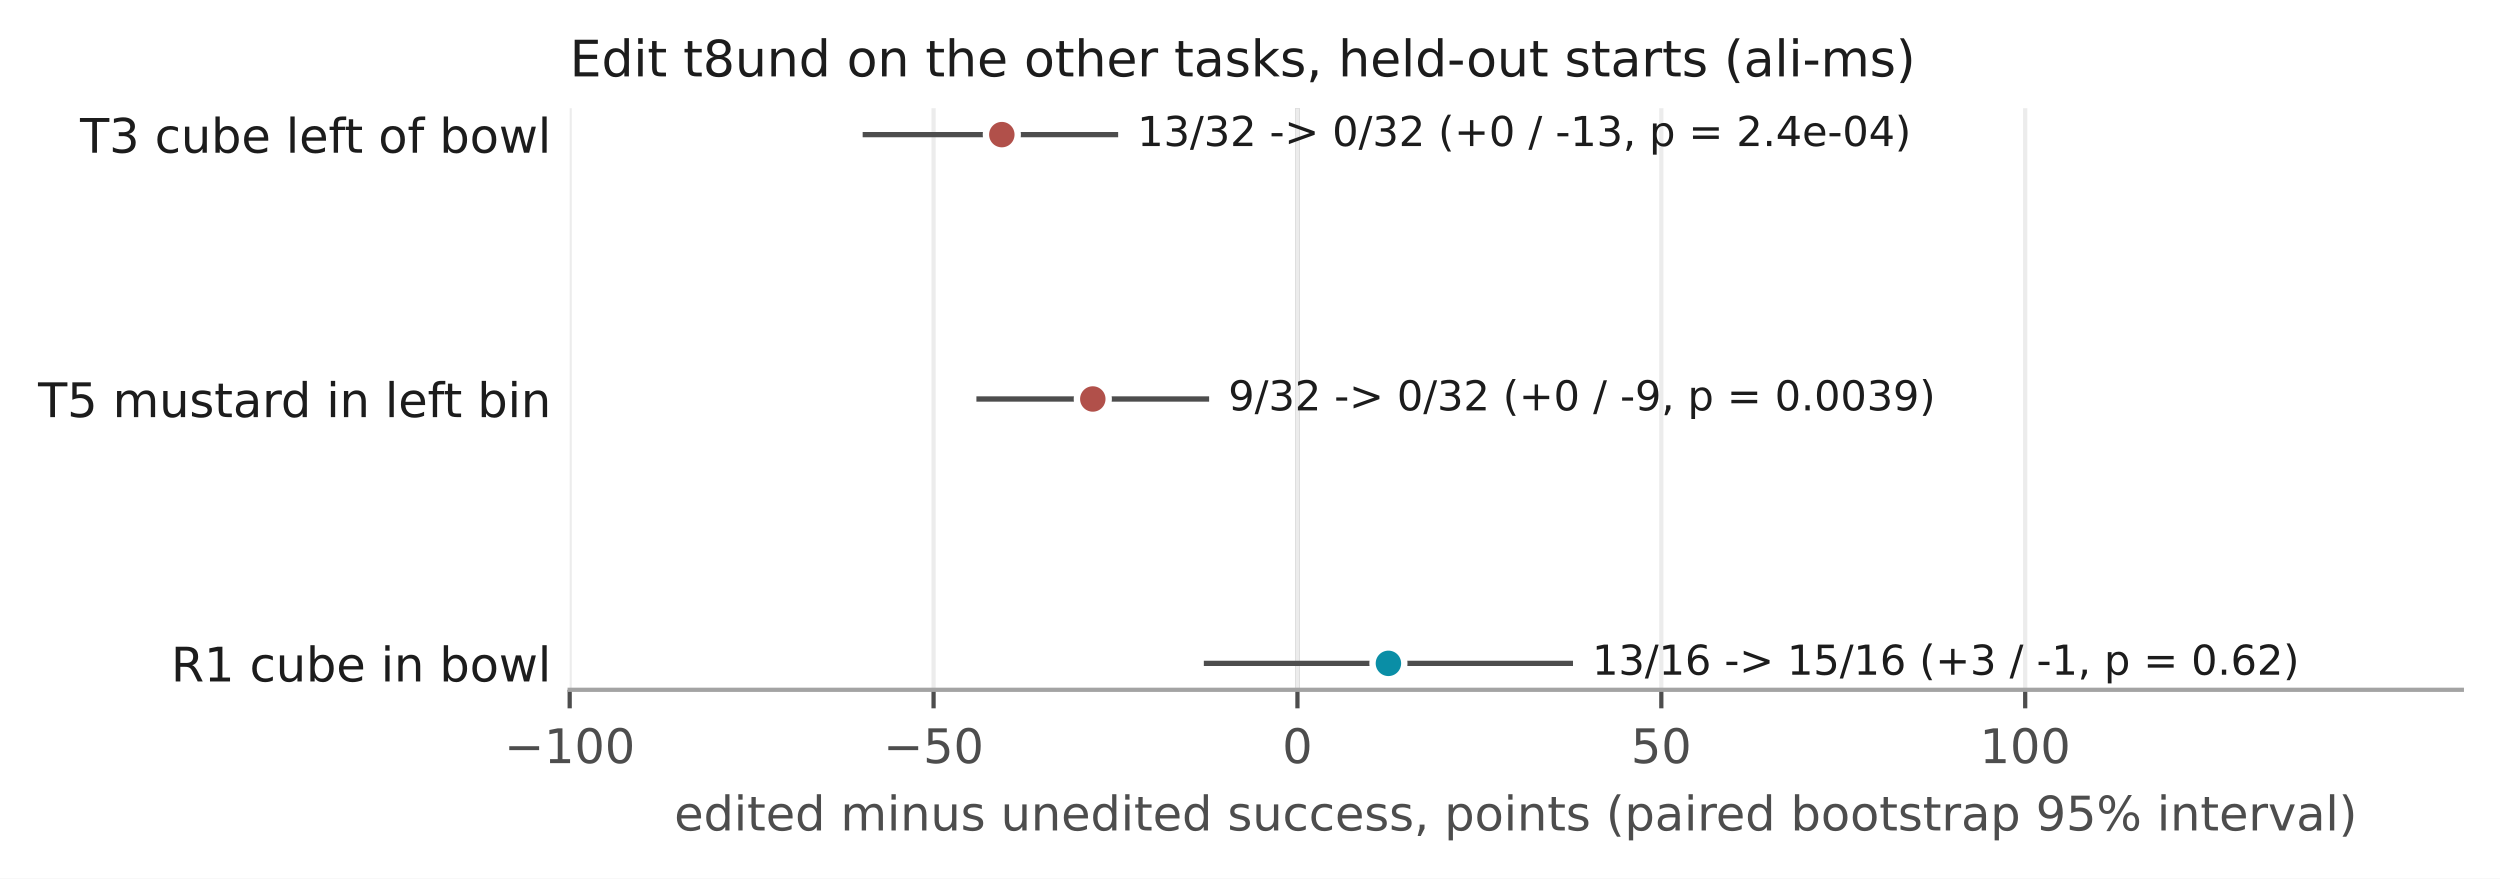
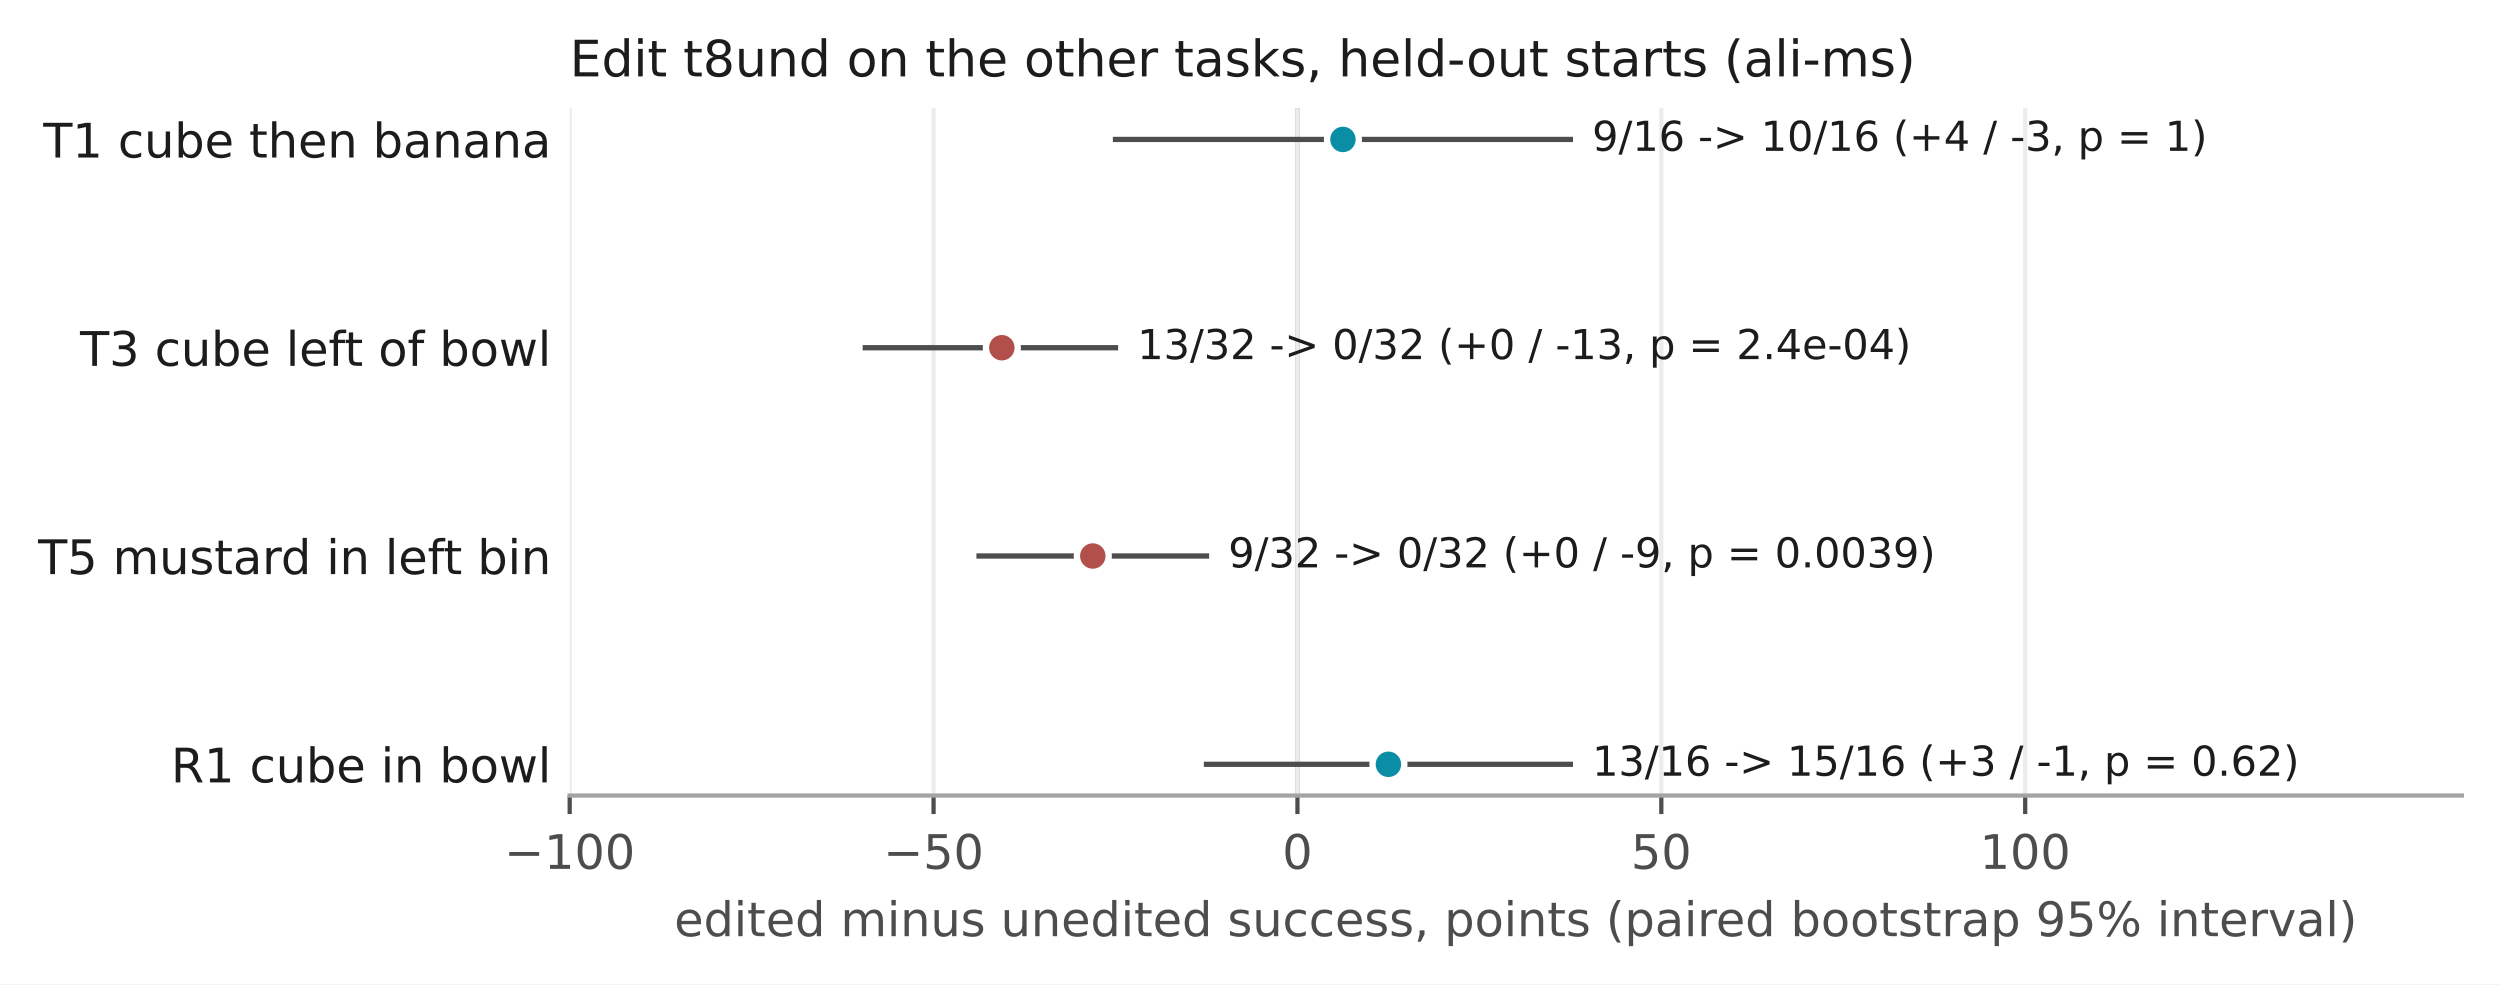
- <svg xmlns="http://www.w3.org/2000/svg" xmlns:xlink="http://www.w3.org/1999/xlink" width="471.842pt" height="165.81pt" viewBox="0 0 471.842 165.81" version="1.1">
+ <svg xmlns="http://www.w3.org/2000/svg" xmlns:xlink="http://www.w3.org/1999/xlink" width="471.842pt" height="185.769pt" viewBox="0 0 471.842 185.769" version="1.1">
  <defs>
    <style type="text/css">*{stroke-linejoin: round; stroke-linecap: butt}</style>
  </defs>
  <g id="figure_1">
    <g id="patch_1">
-       <path d="M -0 165.81  L 471.842 165.81  L 471.842 0  L -0 0  z " style="fill: #ffffff" />
+       <path d="M -0 185.769  L 471.842 185.769  L 471.842 0  L -0 0  z " style="fill: #ffffff" />
    </g>
    <g id="axes_1">
      <g id="patch_2">
-         <path d="M 107.522 130.19  L 464.642 130.19  L 464.642 20.419  L 107.522 20.419  z " style="fill: #ffffff" />
+         <path d="M 107.522 150.148  L 464.642 150.148  L 464.642 20.419  L 107.522 20.419  z " style="fill: #ffffff" />
      </g>
      <g id="line2d_1">
-         <path d="M 244.876 130.19  L 244.876 20.419  " clip-path="url(#pa3491ba746)" style="fill: none; stroke: #a3a3a3; stroke-width: 0.8; stroke-linecap: square" />
+         <path d="M 244.876 150.148  L 244.876 20.419  " clip-path="url(#pe1426742e1)" style="fill: none; stroke: #a3a3a3; stroke-width: 0.8; stroke-linecap: square" />
      </g>
      <g id="matplotlib.axis_1">
        <g id="xtick_1">
          <g id="line2d_2">
-             <path d="M 107.522 130.19  L 107.522 20.419  " clip-path="url(#pa3491ba746)" style="fill: none; stroke: #ececec; stroke-width: 0.8; stroke-linecap: square" />
+             <path d="M 107.522 150.148  L 107.522 20.419  " clip-path="url(#pe1426742e1)" style="fill: none; stroke: #ececec; stroke-width: 0.8; stroke-linecap: square" />
          </g>
          <g id="line2d_3">
            <defs>
-               <path id="ma4862c1945" d="M 0 0  L 0 3.5  " style="stroke: #4d4d4d; stroke-width: 0.8" />
+               <path id="m01771856ff" d="M 0 0  L 0 3.5  " style="stroke: #4d4d4d; stroke-width: 0.8" />
            </defs>
            <g>
-               <use xlink:href="#ma4862c1945" x="107.522" y="130.19" style="fill: #4d4d4d; stroke: #4d4d4d; stroke-width: 0.8" />
+               <use xlink:href="#m01771856ff" x="107.522" y="150.148" style="fill: #4d4d4d; stroke: #4d4d4d; stroke-width: 0.8" />
            </g>
          </g>
          <g id="text_1">
-             <text style="font-size: 9px; font-family: 'DejaVu Sans'; text-anchor: middle; fill: #4d4d4d" x="107.522" y="144.028" transform="rotate(-0 107.5217 144.0283)">−100</text>
+             <text style="font-size: 9px; font-family: 'DejaVu Sans'; text-anchor: middle; fill: #4d4d4d" x="107.522" y="163.987" transform="rotate(-0 107.5217 163.9867)">−100</text>
          </g>
        </g>
        <g id="xtick_2">
          <g id="line2d_4">
-             <path d="M 176.199 130.19  L 176.199 20.419  " clip-path="url(#pa3491ba746)" style="fill: none; stroke: #ececec; stroke-width: 0.8; stroke-linecap: square" />
+             <path d="M 176.199 150.148  L 176.199 20.419  " clip-path="url(#pe1426742e1)" style="fill: none; stroke: #ececec; stroke-width: 0.8; stroke-linecap: square" />
          </g>
          <g id="line2d_5">
            <g>
-               <use xlink:href="#ma4862c1945" x="176.199" y="130.19" style="fill: #4d4d4d; stroke: #4d4d4d; stroke-width: 0.8" />
+               <use xlink:href="#m01771856ff" x="176.199" y="150.148" style="fill: #4d4d4d; stroke: #4d4d4d; stroke-width: 0.8" />
            </g>
          </g>
          <g id="text_2">
-             <text style="font-size: 9px; font-family: 'DejaVu Sans'; text-anchor: middle; fill: #4d4d4d" x="176.199" y="144.028" transform="rotate(-0 176.1986 144.0283)">−50</text>
+             <text style="font-size: 9px; font-family: 'DejaVu Sans'; text-anchor: middle; fill: #4d4d4d" x="176.199" y="163.987" transform="rotate(-0 176.1986 163.9867)">−50</text>
          </g>
        </g>
        <g id="xtick_3">
          <g id="line2d_6">
-             <path d="M 244.876 130.19  L 244.876 20.419  " clip-path="url(#pa3491ba746)" style="fill: none; stroke: #ececec; stroke-width: 0.8; stroke-linecap: square" />
+             <path d="M 244.876 150.148  L 244.876 20.419  " clip-path="url(#pe1426742e1)" style="fill: none; stroke: #ececec; stroke-width: 0.8; stroke-linecap: square" />
          </g>
          <g id="line2d_7">
            <g>
-               <use xlink:href="#ma4862c1945" x="244.876" y="130.19" style="fill: #4d4d4d; stroke: #4d4d4d; stroke-width: 0.8" />
+               <use xlink:href="#m01771856ff" x="244.876" y="150.148" style="fill: #4d4d4d; stroke: #4d4d4d; stroke-width: 0.8" />
            </g>
          </g>
          <g id="text_3">
-             <text style="font-size: 9px; font-family: 'DejaVu Sans'; text-anchor: middle; fill: #4d4d4d" x="244.876" y="144.028" transform="rotate(-0 244.8756 144.0283)">0</text>
+             <text style="font-size: 9px; font-family: 'DejaVu Sans'; text-anchor: middle; fill: #4d4d4d" x="244.876" y="163.987" transform="rotate(-0 244.8756 163.9867)">0</text>
          </g>
        </g>
        <g id="xtick_4">
          <g id="line2d_8">
-             <path d="M 313.552 130.19  L 313.552 20.419  " clip-path="url(#pa3491ba746)" style="fill: none; stroke: #ececec; stroke-width: 0.8; stroke-linecap: square" />
+             <path d="M 313.552 150.148  L 313.552 20.419  " clip-path="url(#pe1426742e1)" style="fill: none; stroke: #ececec; stroke-width: 0.8; stroke-linecap: square" />
          </g>
          <g id="line2d_9">
            <g>
-               <use xlink:href="#ma4862c1945" x="313.552" y="130.19" style="fill: #4d4d4d; stroke: #4d4d4d; stroke-width: 0.8" />
+               <use xlink:href="#m01771856ff" x="313.552" y="150.148" style="fill: #4d4d4d; stroke: #4d4d4d; stroke-width: 0.8" />
            </g>
          </g>
          <g id="text_4">
-             <text style="font-size: 9px; font-family: 'DejaVu Sans'; text-anchor: middle; fill: #4d4d4d" x="313.552" y="144.028" transform="rotate(-0 313.5525 144.0283)">50</text>
+             <text style="font-size: 9px; font-family: 'DejaVu Sans'; text-anchor: middle; fill: #4d4d4d" x="313.552" y="163.987" transform="rotate(-0 313.5525 163.9867)">50</text>
          </g>
        </g>
        <g id="xtick_5">
          <g id="line2d_10">
-             <path d="M 382.229 130.19  L 382.229 20.419  " clip-path="url(#pa3491ba746)" style="fill: none; stroke: #ececec; stroke-width: 0.8; stroke-linecap: square" />
+             <path d="M 382.229 150.148  L 382.229 20.419  " clip-path="url(#pe1426742e1)" style="fill: none; stroke: #ececec; stroke-width: 0.8; stroke-linecap: square" />
          </g>
          <g id="line2d_11">
            <g>
-               <use xlink:href="#ma4862c1945" x="382.229" y="130.19" style="fill: #4d4d4d; stroke: #4d4d4d; stroke-width: 0.8" />
+               <use xlink:href="#m01771856ff" x="382.229" y="150.148" style="fill: #4d4d4d; stroke: #4d4d4d; stroke-width: 0.8" />
            </g>
          </g>
          <g id="text_5">
-             <text style="font-size: 9px; font-family: 'DejaVu Sans'; text-anchor: middle; fill: #4d4d4d" x="382.229" y="144.028" transform="rotate(-0 382.2294 144.0283)">100</text>
+             <text style="font-size: 9px; font-family: 'DejaVu Sans'; text-anchor: middle; fill: #4d4d4d" x="382.229" y="163.987" transform="rotate(-0 382.2294 163.9867)">100</text>
          </g>
        </g>
        <g id="text_6">
-           <text style="font-size: 9px; font-family: 'DejaVu Sans'; text-anchor: middle; fill: #4d4d4d" x="286.082" y="156.739" transform="rotate(-0 286.0817 156.7386)">edited minus unedited success, points (paired bootstrap 95% interval)</text>
+           <text style="font-size: 9px; font-family: 'DejaVu Sans'; text-anchor: middle; fill: #4d4d4d" x="286.082" y="176.697" transform="rotate(-0 286.0817 176.697)">edited minus unedited success, points (paired bootstrap 95% interval)</text>
        </g>
      </g>
      <g id="matplotlib.axis_2">
        <g id="ytick_1">
          <g id="line2d_12" />
          <g id="text_7">
-             <text style="font-size: 9px; font-family: 'DejaVu Sans'; text-anchor: end; fill: #1c1c1c" x="104.022" y="128.619" transform="rotate(-0 104.0217 128.6194)">R1 cube in bowl</text>
+             <text style="font-size: 9px; font-family: 'DejaVu Sans'; text-anchor: end; fill: #1c1c1c" x="104.022" y="147.671" transform="rotate(-0 104.0217 147.6706)">R1 cube in bowl</text>
          </g>
        </g>
        <g id="ytick_2">
          <g id="line2d_13" />
          <g id="text_8">
-             <text style="font-size: 9px; font-family: 'DejaVu Sans'; text-anchor: end; fill: #1c1c1c" x="104.022" y="78.723" transform="rotate(-0 104.0217 78.72341)">T5 mustard in left bin</text>
+             <text style="font-size: 9px; font-family: 'DejaVu Sans'; text-anchor: end; fill: #1c1c1c" x="104.022" y="108.359" transform="rotate(-0 104.0217 108.3586)">T5 mustard in left bin</text>
          </g>
        </g>
        <g id="ytick_3">
          <g id="line2d_14" />
          <g id="text_9">
-             <text style="font-size: 9px; font-family: 'DejaVu Sans'; text-anchor: end; fill: #1c1c1c" x="104.022" y="28.827" transform="rotate(-0 104.0217 28.82741)">T3 cube left of bowl</text>
+             <text style="font-size: 9px; font-family: 'DejaVu Sans'; text-anchor: end; fill: #1c1c1c" x="104.022" y="69.047" transform="rotate(-0 104.0217 69.04661)">T3 cube left of bowl</text>
+           </g>
+         </g>
+         <g id="ytick_4">
+           <g id="line2d_15" />
+           <g id="text_10">
+             <text style="font-size: 9px; font-family: 'DejaVu Sans'; text-anchor: end; fill: #1c1c1c" x="104.022" y="29.735" transform="rotate(-0 104.0217 29.73461)">T1 cube then banana</text>
          </g>
        </g>
      </g>
-       <g id="line2d_15">
-         <path d="M 163.315 25.408  L 210.537 25.408  " clip-path="url(#pa3491ba746)" style="fill: none; stroke: #4d4d4d; stroke-linecap: square" />
-       </g>
      <g id="line2d_16">
-         <path d="M 184.783 75.304  L 227.706 75.304  " clip-path="url(#pa3491ba746)" style="fill: none; stroke: #4d4d4d; stroke-linecap: square" />
+         <path d="M 210.537 26.315  L 296.383 26.315  " clip-path="url(#pe1426742e1)" style="fill: none; stroke: #4d4d4d; stroke-linecap: square" />
      </g>
      <g id="line2d_17">
-         <path d="M 227.706 125.2  L 296.383 125.2  " clip-path="url(#pa3491ba746)" style="fill: none; stroke: #4d4d4d; stroke-linecap: square" />
+         <path d="M 163.315 65.627  L 210.537 65.627  " clip-path="url(#pe1426742e1)" style="fill: none; stroke: #4d4d4d; stroke-linecap: square" />
+       </g>
+       <g id="line2d_18">
+         <path d="M 184.783 104.939  L 227.706 104.939  " clip-path="url(#pe1426742e1)" style="fill: none; stroke: #4d4d4d; stroke-linecap: square" />
+       </g>
+       <g id="line2d_19">
+         <path d="M 227.706 144.251  L 296.383 144.251  " clip-path="url(#pe1426742e1)" style="fill: none; stroke: #4d4d4d; stroke-linecap: square" />
      </g>
      <g id="patch_3">
-         <path d="M 107.522 130.19  L 464.642 130.19  " style="fill: none; stroke: #a3a3a3; stroke-width: 0.8; stroke-linejoin: miter; stroke-linecap: square" />
+         <path d="M 107.522 150.148  L 464.642 150.148  " style="fill: none; stroke: #a3a3a3; stroke-width: 0.8; stroke-linejoin: miter; stroke-linecap: square" />
      </g>
-       <g id="line2d_18">
+       <g id="line2d_20">
        <defs>
-           <path id="m01f7bc1703" d="M 0 3  C 0.796 3 1.559 2.684 2.121 2.121  C 2.684 1.559 3 0.796 3 0  C 3 -0.796 2.684 -1.559 2.121 -2.121  C 1.559 -2.684 0.796 -3 0 -3  C -0.796 -3 -1.559 -2.684 -2.121 -2.121  C -2.684 -1.559 -3 -0.796 -3 0  C -3 0.796 -2.684 1.559 -2.121 2.121  C -1.559 2.684 -0.796 3 0 3  z " style="stroke: #ffffff; stroke-width: 1.2" />
+           <path id="md0b3146ce5" d="M 0 3  C 0.796 3 1.559 2.684 2.121 2.121  C 2.684 1.559 3 0.796 3 0  C 3 -0.796 2.684 -1.559 2.121 -2.121  C 1.559 -2.684 0.796 -3 0 -3  C -0.796 -3 -1.559 -2.684 -2.121 -2.121  C -2.684 -1.559 -3 -0.796 -3 0  C -3 0.796 -2.684 1.559 -2.121 2.121  C -1.559 2.684 -0.796 3 0 3  z " style="stroke: #ffffff; stroke-width: 1.2" />
        </defs>
-         <g clip-path="url(#pa3491ba746)">
-           <use xlink:href="#m01f7bc1703" x="189.082" y="25.408" style="fill: #b1504a; stroke: #ffffff; stroke-width: 1.2" />
-         </g>
-       </g>
-       <g id="text_10">
-         <text style="font-size: 7.8px; font-family: 'DejaVu Sans'; text-anchor: start; fill: #1c1c1c" x="214.658" y="27.56" transform="rotate(-0 214.6577 27.56043)">13/32 -&gt; 0/32  (+0 / -13, p = 2.4e-04)</text>
-       </g>
-       <g id="line2d_19">
-         <g clip-path="url(#pa3491ba746)">
-           <use xlink:href="#m01f7bc1703" x="206.252" y="75.304" style="fill: #b1504a; stroke: #ffffff; stroke-width: 1.2" />
+         <g clip-path="url(#pe1426742e1)">
+           <use xlink:href="#md0b3146ce5" x="253.46" y="26.315" style="fill: #0a8ea6; stroke: #ffffff; stroke-width: 1.2" />
        </g>
      </g>
      <g id="text_11">
-         <text style="font-size: 7.8px; font-family: 'DejaVu Sans'; text-anchor: start; fill: #1c1c1c" x="231.827" y="77.456" transform="rotate(-0 231.827 77.45643)">9/32 -&gt; 0/32  (+0 / -9, p = 0.0039)</text>
+         <text style="font-size: 7.8px; font-family: 'DejaVu Sans'; text-anchor: start; fill: #1c1c1c" x="300.504" y="28.468" transform="rotate(-0 300.5039 28.46763)">9/16 -&gt; 10/16  (+4 / -3, p = 1)</text>
      </g>
-       <g id="line2d_20">
+       <g id="line2d_21">
        <defs>
-           <path id="m8495eb6533" d="M 0 3  C 0.796 3 1.559 2.684 2.121 2.121  C 2.684 1.559 3 0.796 3 0  C 3 -0.796 2.684 -1.559 2.121 -2.121  C 1.559 -2.684 0.796 -3 0 -3  C -0.796 -3 -1.559 -2.684 -2.121 -2.121  C -2.684 -1.559 -3 -0.796 -3 0  C -3 0.796 -2.684 1.559 -2.121 2.121  C -1.559 2.684 -0.796 3 0 3  z " style="stroke: #ffffff; stroke-width: 1.2" />
+           <path id="m754f2c82ab" d="M 0 3  C 0.796 3 1.559 2.684 2.121 2.121  C 2.684 1.559 3 0.796 3 0  C 3 -0.796 2.684 -1.559 2.121 -2.121  C 1.559 -2.684 0.796 -3 0 -3  C -0.796 -3 -1.559 -2.684 -2.121 -2.121  C -2.684 -1.559 -3 -0.796 -3 0  C -3 0.796 -2.684 1.559 -2.121 2.121  C -1.559 2.684 -0.796 3 0 3  z " style="stroke: #ffffff; stroke-width: 1.2" />
        </defs>
-         <g clip-path="url(#pa3491ba746)">
-           <use xlink:href="#m8495eb6533" x="262.045" y="125.2" style="fill: #0a8ea6; stroke: #ffffff; stroke-width: 1.2" />
+         <g clip-path="url(#pe1426742e1)">
+           <use xlink:href="#m754f2c82ab" x="189.082" y="65.627" style="fill: #b1504a; stroke: #ffffff; stroke-width: 1.2" />
        </g>
      </g>
      <g id="text_12">
-         <text style="font-size: 7.8px; font-family: 'DejaVu Sans'; text-anchor: start; fill: #1c1c1c" x="300.504" y="127.352" transform="rotate(-0 300.5039 127.3524)">13/16 -&gt; 15/16  (+3 / -1, p = 0.62)</text>
+         <text style="font-size: 7.8px; font-family: 'DejaVu Sans'; text-anchor: start; fill: #1c1c1c" x="214.658" y="67.78" transform="rotate(-0 214.6577 67.77963)">13/32 -&gt; 0/32  (+0 / -13, p = 2.4e-04)</text>
+       </g>
+       <g id="line2d_22">
+         <g clip-path="url(#pe1426742e1)">
+           <use xlink:href="#m754f2c82ab" x="206.252" y="104.939" style="fill: #b1504a; stroke: #ffffff; stroke-width: 1.2" />
+         </g>
      </g>
      <g id="text_13">
+         <text style="font-size: 7.8px; font-family: 'DejaVu Sans'; text-anchor: start; fill: #1c1c1c" x="231.827" y="107.092" transform="rotate(-0 231.827 107.0916)">9/32 -&gt; 0/32  (+0 / -9, p = 0.0039)</text>
+       </g>
+       <g id="line2d_23">
+         <g clip-path="url(#pe1426742e1)">
+           <use xlink:href="#md0b3146ce5" x="262.045" y="144.251" style="fill: #0a8ea6; stroke: #ffffff; stroke-width: 1.2" />
+         </g>
+       </g>
+       <g id="text_14">
+         <text style="font-size: 7.8px; font-family: 'DejaVu Sans'; text-anchor: start; fill: #1c1c1c" x="300.504" y="146.404" transform="rotate(-0 300.5039 146.4036)">13/16 -&gt; 15/16  (+3 / -1, p = 0.62)</text>
+       </g>
+       <g id="text_15">
        <text style="font-size: 9.5px; font-family: 'DejaVu Sans'; text-anchor: start; fill: #1c1c1c" x="107.522" y="14.419" transform="rotate(-0 107.5217 14.41852)">Edit t8und on the other tasks, held-out starts (ali-ms)</text>
      </g>
    </g>
  </g>
  <defs>
-     <clipPath id="pa3491ba746">
-       <rect x="107.522" y="20.419" width="357.12" height="109.771" />
+     <clipPath id="pe1426742e1">
+       <rect x="107.522" y="20.419" width="357.12" height="129.73" />
    </clipPath>
  </defs>
</svg>
